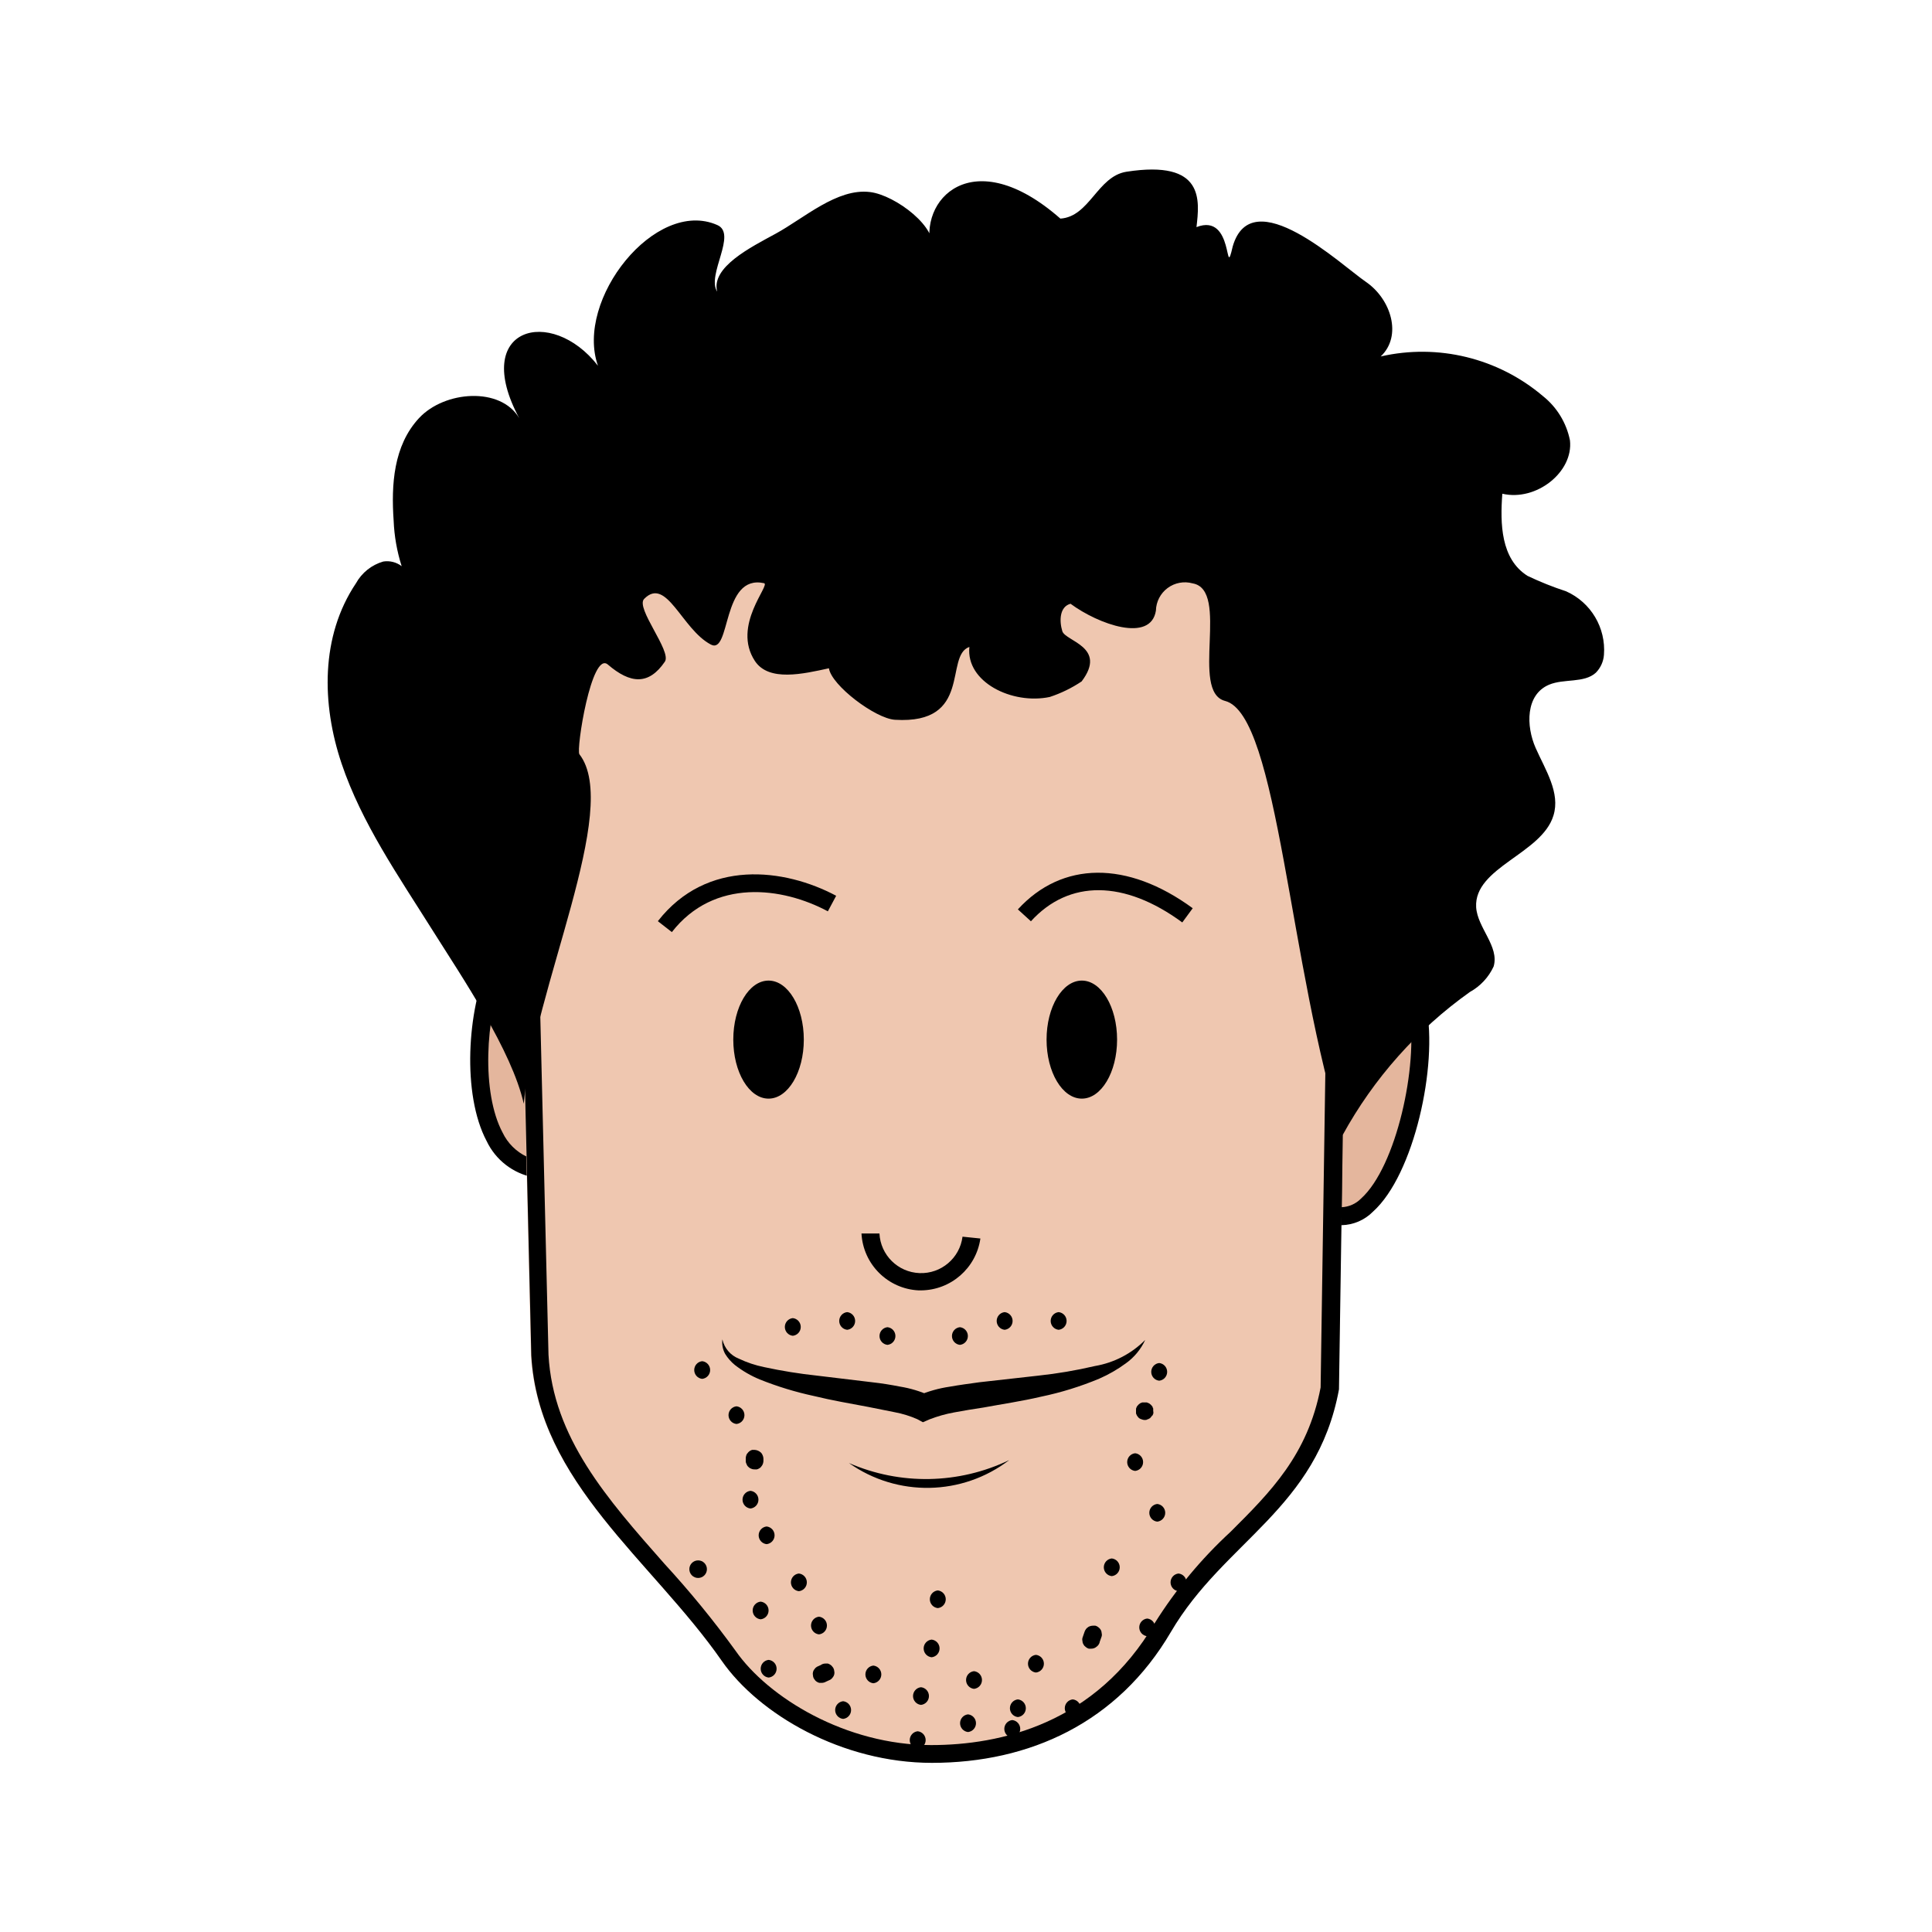
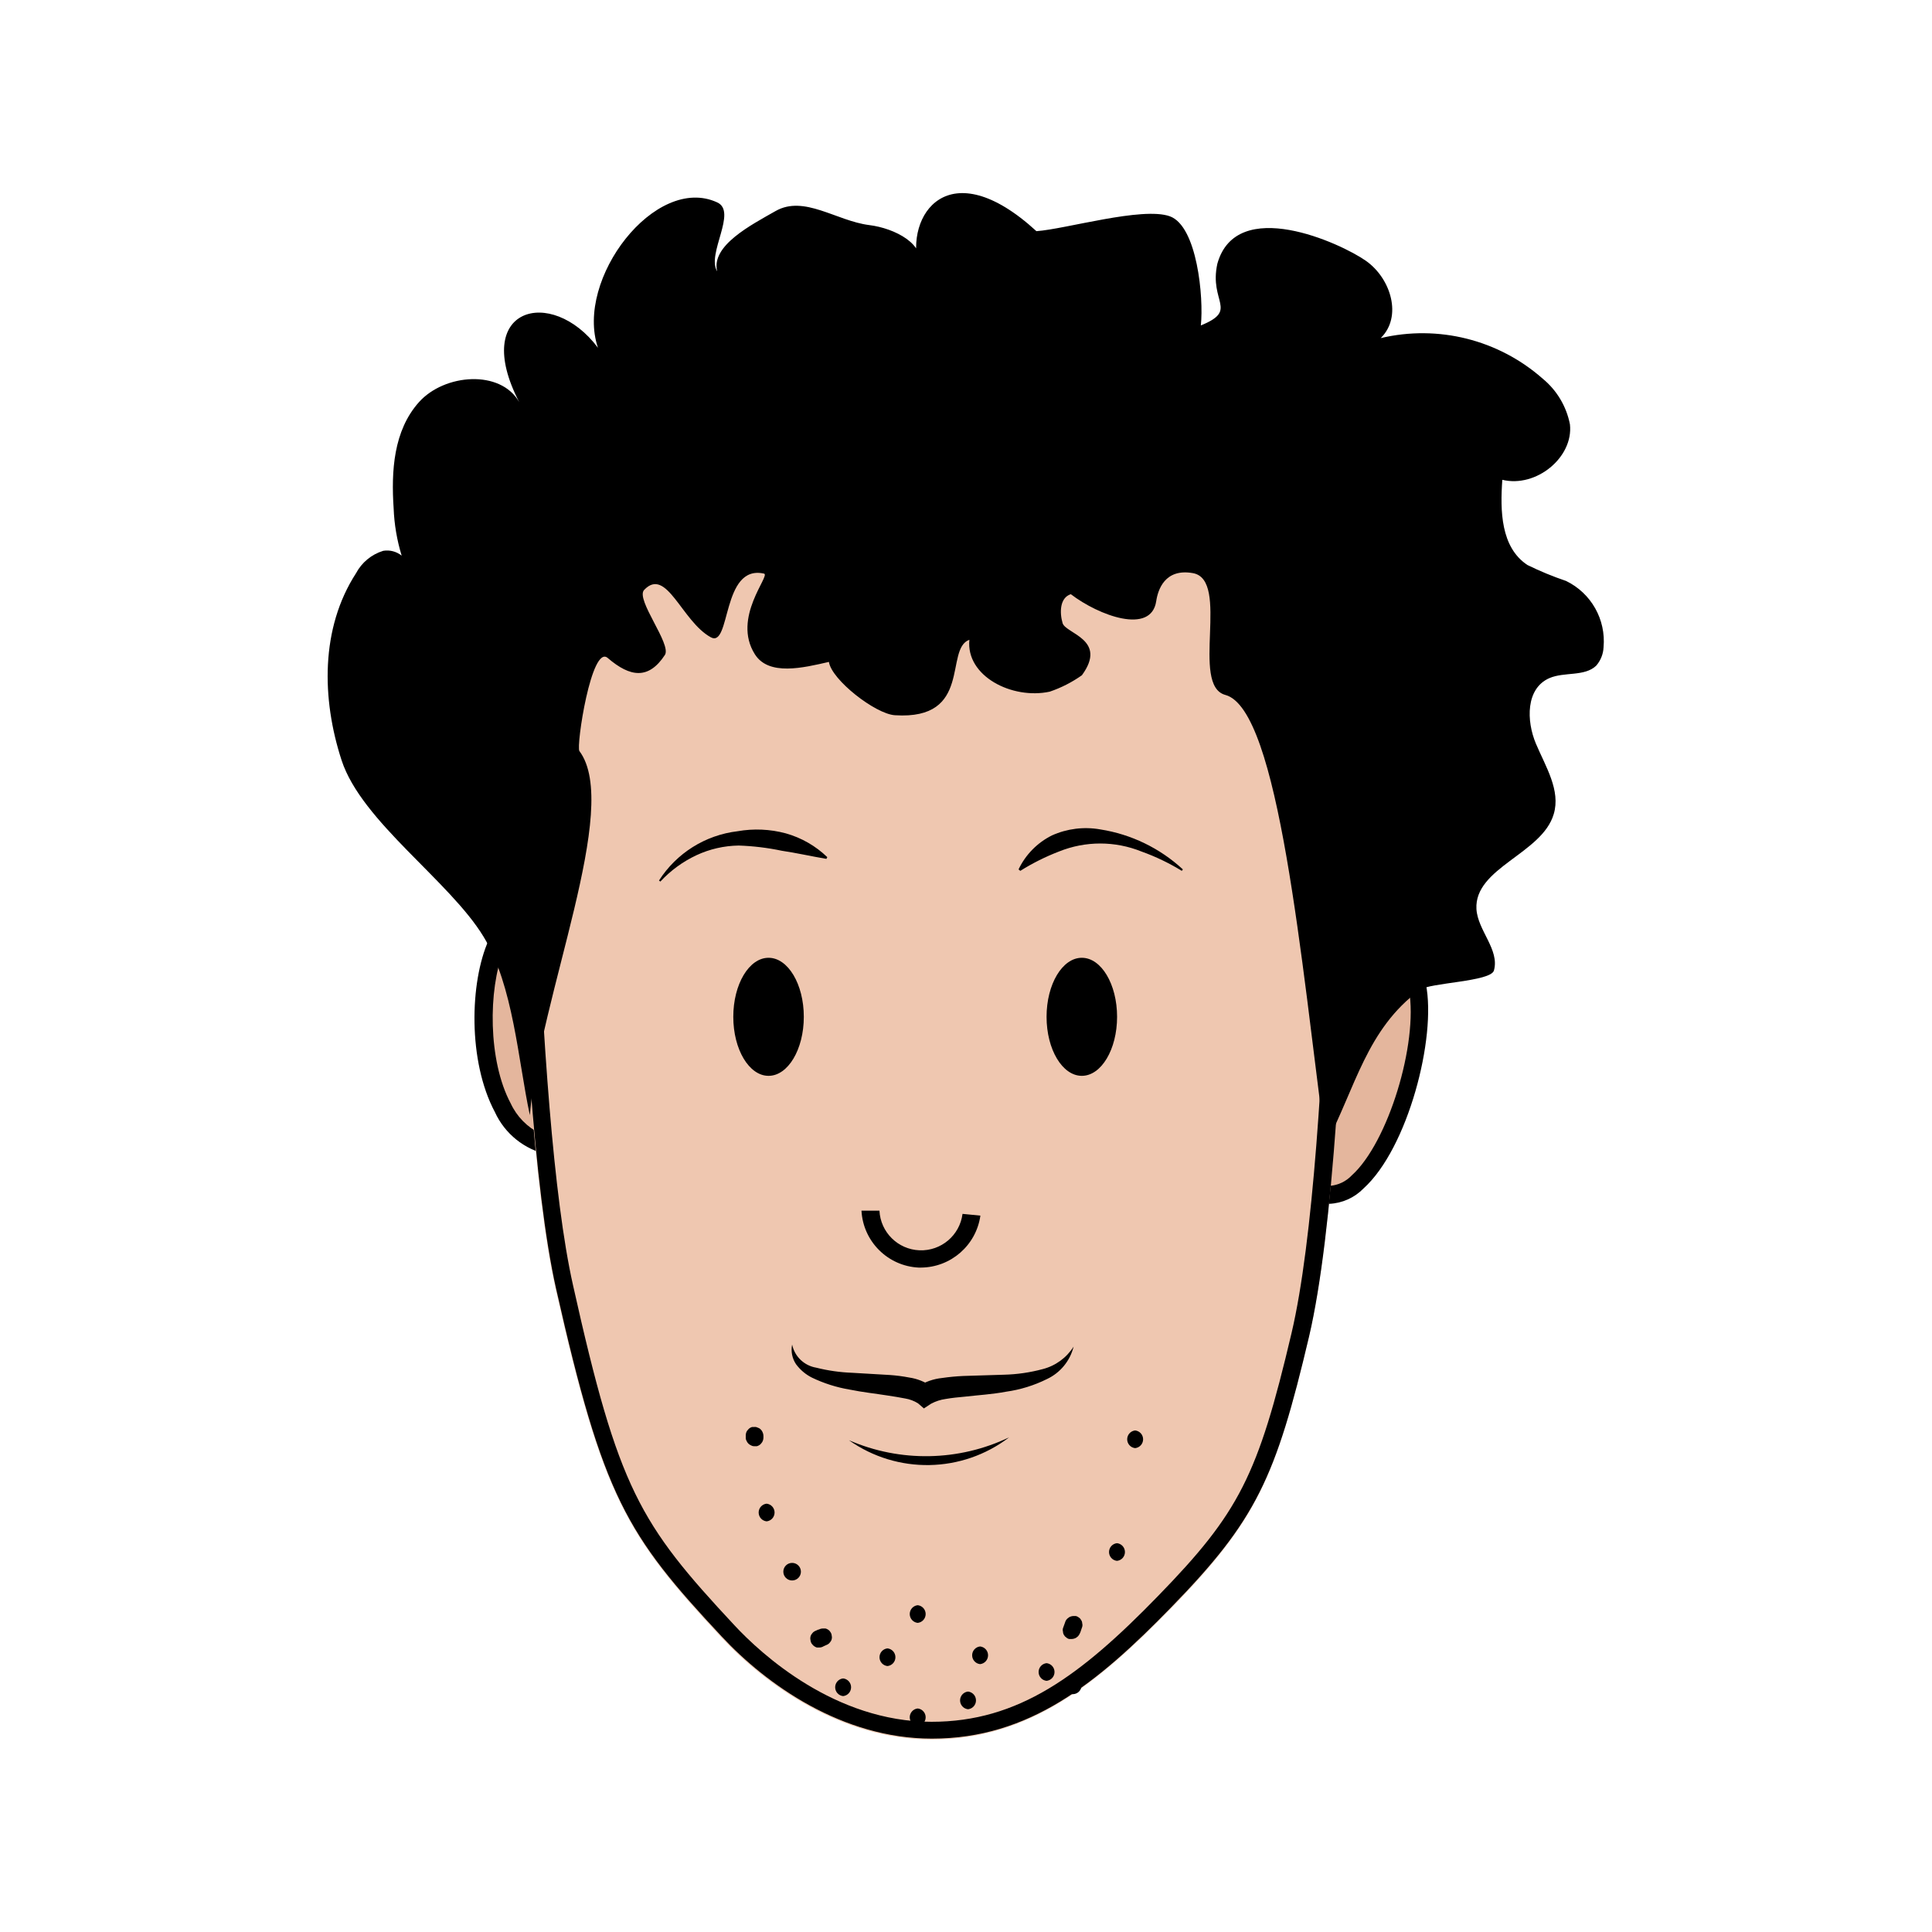
<svg xmlns="http://www.w3.org/2000/svg" id="Layer_8" data-name="Layer 8" viewBox="0 0 200 200">
  <defs>
    <style>.cls-1{fill:#e4b69d;}.cls-2{fill:#efc7b0;}</style>
  </defs>
-   <path class="cls-1" d="M137.93,125.75c6,1.88,10.2-14.16,8.77-21.3-.25-1.23-8.6-1.49-8.6-1.49Z" />
-   <path d="M138.89,126.83a4.14,4.14,0,0,1-1.24-.19l-.66-.21.18-24.43,1,0c9.08.29,9.36,1.66,9.48,2.24,1.21,6-1.25,17.36-5.52,21.19A4.7,4.7,0,0,1,138.89,126.83Zm0-1.86a3,3,0,0,0,2-.89c3.67-3.3,5.94-13.84,5-19.23-.78-.41-3.89-.78-6.8-.92Z" />
-   <path class="cls-1" d="M51.43,100.06c-2.71,6-3.13,19.69,4,20.89.21,0,0-22.3,0-22.3Z" />
-   <path d="M55.39,121.88h-.16a6.79,6.79,0,0,1-4.85-3.75c-2.58-4.85-2-13.61.2-18.44l.16-.36,5.57-2v1.31c.21,22.48.1,22.59-.27,23l-.27.27ZM52.12,100.8c-1.86,4.49-2.3,12.31-.09,16.45a5.28,5.28,0,0,0,2.5,2.49c.06-3.17,0-12.66-.06-19.77Z" />
-   <path class="cls-2" d="M96.43,182.43h0c-9.29,0-17.89-5-21.75-10.56-7.21-10.36-19-18.49-19.72-31.61L53,55.8H139.9l-1.33,88c-2.29,12.39-11.85,15.62-17.4,25.11S106.53,182.43,96.43,182.43Z" />
-   <path d="M138,57.63l-1.29,86c-1.34,7-5.22,10.85-9.33,14.95a46.19,46.19,0,0,0-7.83,9.42c-6.12,10.46-16,12.65-23.16,12.65-8.83,0-16.87-4.91-20.25-9.77a99.66,99.66,0,0,0-7.36-9c-5.93-6.72-11.53-13.06-12-21.64l-2-82.55H138m1.86-1.83H53l2,84.46c.75,13.12,12.51,21.25,19.72,31.61,3.86,5.55,12.46,10.56,21.75,10.56h0c10.1,0,19.23-4.14,24.74-13.55s15.11-12.72,17.4-25.11l1.33-88Z" />
-   <path d="M74.78,138.65a2.79,2.79,0,0,0,1.71,2,11.36,11.36,0,0,0,2.6.87,52.66,52.66,0,0,0,5.53.89l5.66.68c1,.11,1.92.26,2.89.45a12.27,12.27,0,0,1,3.11.94l-1.26,0a13.18,13.18,0,0,1,3.29-.93c1-.18,2.07-.32,3.08-.46l6.06-.68a48.13,48.13,0,0,0,5.9-1,9.6,9.6,0,0,0,5.2-2.7,6.13,6.13,0,0,1-2,2.42,14.32,14.32,0,0,1-2.76,1.59,33.07,33.07,0,0,1-6,1.86c-2,.47-4.06.77-6,1.13-1,.15-2,.31-3,.5a14,14,0,0,0-2.59.73l-.66.29-.59-.32a10.69,10.69,0,0,0-2.34-.72l-2.75-.55c-1.85-.35-3.74-.67-5.62-1.13a34.56,34.56,0,0,1-5.59-1.71,11,11,0,0,1-2.58-1.5,4.63,4.63,0,0,1-1-1.14A2.5,2.5,0,0,1,74.78,138.65Z" />
-   <path d="M122.39,95.49c-6-4.41-11.73-4.45-15.67-.12l-1.35-1.23c4.57-5,11.33-5.08,18.1-.12Z" />
-   <path d="M69.55,96.49,68.1,95.36c5.07-6.5,13.11-5.48,18.46-2.63l-.86,1.61C81,91.82,73.92,90.88,69.55,96.49Z" />
-   <ellipse cx="79.56" cy="107.62" rx="3.65" ry="6.11" />
-   <ellipse cx="111.99" cy="107.62" rx="3.65" ry="6.11" />
-   <path d="M162.12,61.21a32.91,32.91,0,0,1-4-1.6c-2.77-1.76-2.83-5.42-2.6-8.5,3.51.82,7.38-2.25,7-5.53A7.81,7.81,0,0,0,159.72,41a19.3,19.3,0,0,0-16.79-4.1c2.26-2.13,1.07-5.94-1.53-7.72s-11.81-10.5-13.79-3.67c-.88,3.84.19-3.54-3.75-2,.31-2.75.88-7-7.26-5.73-3,.48-3.8,4.65-6.83,4.85-9.1-8-14.82-1.93-13.33,3.3.83-2.29-3.75-5.74-6.38-6.05-3.4-.42-6.81,2.7-9.76,4.31-2.57,1.4-6.71,3.46-6.06,6-1.12-1.75,2.12-6,0-6.9-6.39-2.81-14.76,7.74-12.34,14.57-4.84-6.23-13.22-4-8.15,5.43-1.92-3.28-7.74-2.85-10.38,0s-2.88,6.9-2.62,10.61a17.91,17.91,0,0,0,.83,4.71,2.49,2.49,0,0,0-1.91-.48,4.73,4.73,0,0,0-2.82,2.25c-3.68,5.48-3.56,12.51-1.49,18.66s5.89,11.65,9.39,17.22c3.1,4.92,8.24,12.51,9.47,18,1-11.9,10.13-30.55,5.76-36.18-.36-.46,1.25-10.72,2.94-9.29,2.33,2,4.23,2.17,5.91-.3.72-1.08-3.07-5.55-2.15-6.49,2.32-2.37,3.89,3.13,6.9,4.72,2.09,1.11,1.1-7.31,5.51-6.35.72.15-3.36,4.39-.94,8.06,1.44,2.17,5,1.33,7.66.75.26,1.77,4.8,5.2,6.83,5.33,8.09.5,5.09-6.64,7.71-7.54-.38,3.63,4.42,6,8.32,5.18a13.49,13.49,0,0,0,3.3-1.61c2.7-3.57-1.68-4.15-2-5.2s-.3-2.53.85-2.84c2.9,2.14,8.31,4.07,8.84.71a3,3,0,0,1,3.8-2.82c3.91.68-.31,11.22,3.36,12.17,5.55,1.42,6.6,27.74,12.17,44.94a44.34,44.34,0,0,1,13.17-14.81,5.78,5.78,0,0,0,2.46-2.64c.61-2.08-1.68-4-1.81-6.14-.23-4.13,6.79-5.51,8-9.48.74-2.36-.84-4.74-1.84-7s-1.06-5.52,1.39-6.55c1.54-.65,3.63-.14,4.84-1.24a2.94,2.94,0,0,0,.84-1.85A6.64,6.64,0,0,0,162.12,61.21Z" />
-   <path d="M87.88,151.45a19.94,19.94,0,0,0,16.59-.3,14,14,0,0,1-16.59.3Z" />
-   <path d="M82.7,164.72a.92.92,0,0,0,0-1.83.92.92,0,0,0,0,1.83Z" />
-   <path d="M84.78,169.19a.92.92,0,0,0,0-1.83.92.92,0,0,0,0,1.83Z" />
-   <path d="M90.41,174.25a.92.92,0,0,0,0-1.83.92.92,0,0,0,0,1.83Z" />
-   <path d="M100.83,174.83a.92.92,0,0,0,0-1.83.92.92,0,0,0,0,1.83Z" />
-   <path d="M107.24,173.14a.92.92,0,0,0,0-1.83.92.92,0,0,0,0,1.83Z" />
-   <path d="M113.83,170l.21-.59a.63.63,0,0,0,0-.36.67.67,0,0,0-.1-.34.75.75,0,0,0-.24-.26.71.71,0,0,0-.31-.16l-.24,0a1,1,0,0,0-.47.12l-.18.14a1.06,1.06,0,0,0-.24.41l-.2.58a.63.63,0,0,0,0,.36.58.58,0,0,0,.11.34.65.65,0,0,0,.23.26.79.79,0,0,0,.31.17l.25,0a.84.84,0,0,0,.46-.13l.18-.14a.83.83,0,0,0,.24-.4Z" />
-   <path d="M115.09,163.16a.92.92,0,0,0,0-1.83.92.92,0,0,0,0,1.83Z" />
-   <path d="M119.8,157.52a.92.92,0,0,0,0-1.83.92.92,0,0,0,0,1.83Z" />
-   <path d="M118.76,169.38a.92.92,0,0,0,0-1.83.92.92,0,0,0,0,1.83Z" />
-   <path d="M104.79,179.89a.92.92,0,0,0,0-1.83.92.92,0,0,0,0,1.83Z" />
-   <path d="M105.37,177.75a.92.92,0,0,0,0-1.83.92.92,0,0,0,0,1.83Z" />
-   <path d="M95,181.05a.92.92,0,0,0,0-1.83.92.92,0,0,0,0,1.83Z" />
-   <path d="M87.28,177.94a.92.92,0,0,0,0-1.83.92.92,0,0,0,0,1.83Z" />
-   <path d="M85,172.35l-.42.19a.75.75,0,0,0-.26.24.71.71,0,0,0-.16.31.73.73,0,0,0,0,.36.68.68,0,0,0,.11.34l.14.19a.93.93,0,0,0,.41.23l.24,0a.91.91,0,0,0,.46-.13l.42-.19a.75.75,0,0,0,.26-.24.71.71,0,0,0,.16-.31.73.73,0,0,0,0-.36.76.76,0,0,0-.11-.34l-.15-.19a1,1,0,0,0-.4-.24l-.24,0a.82.82,0,0,0-.46.13Z" />
-   <path d="M79.57,173.66a.92.92,0,0,0,0-1.83.92.92,0,0,0,0,1.83Z" />
-   <path d="M78.74,167.63a.92.92,0,0,0,0-1.83.92.92,0,0,0,0,1.83Z" />
-   <path d="M77.69,156.16a.92.92,0,0,0,0-1.83.92.92,0,0,0,0,1.83Z" />
-   <path d="M79.36,159.85a.92.92,0,0,0,0-1.83.92.92,0,0,0,0,1.83Z" />
-   <path d="M97.08,166.47a.92.92,0,0,0,0-1.83.92.92,0,0,0,0,1.83Z" />
-   <path d="M96.44,171.56a.92.92,0,0,0,0-1.83.92.92,0,0,0,0,1.83Z" />
-   <path d="M117.51,152.27a.92.92,0,0,0,0-1.83.92.92,0,0,0,0,1.83Z" />
-   <path d="M77.2,151v.2a.6.6,0,0,0,.08.35.64.64,0,0,0,.19.3.7.7,0,0,0,.29.19.71.71,0,0,0,.35.07l.24,0a.93.93,0,0,0,.41-.23l.14-.19a.94.94,0,0,0,.13-.46V151a.85.85,0,0,0-.08-.35.7.7,0,0,0-.19-.29,1.06,1.06,0,0,0-.65-.27l-.24,0a.86.86,0,0,0-.4.24l-.15.18a1,1,0,0,0-.12.46Z" />
-   <path d="M87.7,137.66a.92.92,0,0,0,0-1.83.92.92,0,0,0,0,1.83Z" />
-   <path d="M91.87,139.22a.92.92,0,0,0,0-1.83.92.92,0,0,0,0,1.83Z" />
-   <path d="M99.37,139.22a.92.92,0,0,0,0-1.83.92.92,0,0,0,0,1.83Z" />
-   <path d="M104,137.66a.92.92,0,0,0,0-1.83.92.92,0,0,0,0,1.83Z" />
-   <path d="M109.59,137.66a.92.92,0,0,0,0-1.83.92.92,0,0,0,0,1.83Z" />
-   <path d="M82.07,138.28a.92.92,0,0,0,0-1.83.92.92,0,0,0,0,1.83Z" />
-   <path d="M72.69,142.74a.92.92,0,0,0,0-1.83.92.92,0,0,0,0,1.83Z" />
-   <path d="M120,142.93a.92.92,0,0,0,0-1.83.92.92,0,0,0,0,1.83Z" />
-   <path d="M119.28,146.53h0l.09-.22h0a.75.75,0,0,0,0-.26h0l0-.24h0l-.09-.22h0l-.15-.18h0l-.19-.14h0l-.22-.09h0l-.24,0h0l-.24,0h0l-.22.09h0l-.18.15h0s-.14.17-.15.18h0l-.09.22h0l0,.25h0l0,.25h0l.09.21h0l.14.19h0a.64.64,0,0,0,.3.19.81.81,0,0,0,.7,0,.64.64,0,0,0,.3-.19l.14-.18a.93.93,0,0,0,.12-.46l0-.25a.9.9,0,0,0-.23-.4h0l.15.18h0l.09.22h0l0,.24h0l0,.24h0l-.09.22h0l-.14.19h0l-.18.14h0l-.22.09h0l-.25,0h0l-.24,0h0l-.22-.09h0l-.19-.14h0l-.14-.18h0l-.09-.22h0l0-.24h0l0-.24h0l.09-.22h0a.7.7,0,0,0-.1.34.67.67,0,0,0,0,.37.68.68,0,0,0,.17.31.69.69,0,0,0,.25.23l.22.09a.82.82,0,0,0,.49,0l.22-.09a.92.92,0,0,0,.32-.33Z" />
-   <path d="M76.24,147.41a.92.92,0,0,0,0-1.83.92.92,0,0,0,0,1.83Z" />
-   <path d="M122,164.72a.92.92,0,0,0,0-1.83.92.92,0,0,0,0,1.83Z" />
-   <path d="M111.05,177.75a.92.92,0,0,0,0-1.83.92.92,0,0,0,0,1.83Z" />
-   <path d="M95.34,176.49a.92.92,0,0,0,0-1.83.92.92,0,0,0,0,1.83Z" />
-   <path d="M100.21,179.3a.92.92,0,0,0,0-1.83.92.92,0,0,0,0,1.83Z" />
-   <path d="M72.27,163.35a.91.91,0,0,0,0-1.82.91.91,0,0,0,0,1.82Z" />
-   <path d="M95.33,133.58H95.1a6.23,6.23,0,0,1-5.92-5.89l1.86,0a4.32,4.32,0,0,0,8.6.33l1.85.19A6.26,6.26,0,0,1,95.33,133.58Z" />
+   <path class="cls-1" d="M136.63,123.54c6,1.88,11.5-14.31,10.07-21.45-.25-1.23-8.6-1.49-8.6-1.49Z" />
+   <path d="M137.6,124.62a4.26,4.26,0,0,1-1.25-.19l-.69-.22,1.57-24.57.89,0c9.09.29,9.37,1.65,9.49,2.24,1.11,5.55-1.87,17-6.46,21.15A5.28,5.28,0,0,1,137.6,124.62ZM139,101.56l-1.36,21.2a3.49,3.49,0,0,0,2.3-1.09c3.74-3.36,6.89-13.65,5.92-19.18C145,102.07,141.89,101.7,139,101.56Z" />
+   <path class="cls-1" d="M51.43,97.7c-2.71,6-1.65,19.69,5.44,20.89.21,0-1.48-22.3-1.48-22.3Z" />
+   <path d="M56.87,119.52h-.15a7.82,7.82,0,0,1-5.49-4.4c-2.81-5.27-2.6-13.45-.65-17.79l.16-.37L56.22,95l.1,1.21c1.7,22.5,1.6,22.61,1.24,23l-.28.3ZM52.12,98.44c-1.58,4-1.62,11.36.75,15.79a6.56,6.56,0,0,0,3.06,3.12c-.16-3.27-.84-12.71-1.38-19.78Z" />
+   <path class="cls-2" d="M96.43,180.07h0c-9.29,0-17.15-5.62-21.75-10.56C64.8,158.9,62.4,155,57.53,133.47c-4.64-20.6-4.57-80-4.57-80H139.9s.61,63.6-4.42,85c-3.46,14.66-5.45,19-14.31,28.09C113.56,174.33,106.53,180.07,96.43,180.07Z" />
+   <path d="M138.08,55.27c0,10.51.07,63.82-4.38,82.73-3.48,14.77-5.42,18.59-13.84,27.24-8,8.23-14.43,13-23.43,13-10,0-17.62-7-20.41-10-9.82-10.53-12-14.1-16.7-35.19-4.1-18.15-4.49-67.66-4.53-77.8h83.29m1.82-1.83H53s-.07,59.43,4.57,80c4.87,21.56,7.27,25.43,17.15,36,4.6,4.94,12.46,10.56,21.75,10.56h0c10.1,0,17.13-5.74,24.74-13.56,8.86-9.09,10.85-13.43,14.31-28.09,5-21.38,4.42-85,4.42-85Z" />
+   <path d="M82,139.19a3.06,3.06,0,0,0,2.49,2.39,18,18,0,0,0,3.72.53l3.91.23a16.66,16.66,0,0,1,2,.26,5.41,5.41,0,0,1,2.3.91l-1.37,0a5.68,5.68,0,0,1,2.47-.86,21.93,21.93,0,0,1,2.21-.21l4.21-.13a17,17,0,0,0,4-.58,5.36,5.36,0,0,0,3.2-2.33,5.05,5.05,0,0,1-2.76,3.36,13.81,13.81,0,0,1-4.24,1.31c-1.43.27-2.86.35-4.24.51-.69.06-1.37.13-2,.24a4.5,4.5,0,0,0-1.51.49l-.75.49-.61-.53a3.65,3.65,0,0,0-1.33-.5c-.58-.12-1.21-.21-1.84-.31-1.27-.2-2.58-.34-3.9-.61a14.57,14.57,0,0,1-3.91-1.24,4.63,4.63,0,0,1-1.64-1.38A2.69,2.69,0,0,1,82,139.19Z" />
+   <path d="M105.44,90a7.56,7.56,0,0,1,3.46-3.52,8.56,8.56,0,0,1,5-.62A16.3,16.3,0,0,1,122.45,90l-.11.15a22.43,22.43,0,0,0-4.17-2,11.42,11.42,0,0,0-8.55,0,23.31,23.31,0,0,0-4,2Z" />
+   <path d="M85.55,88.91c-1.64-.28-3.12-.62-4.62-.84a25.87,25.87,0,0,0-4.46-.54,10.72,10.72,0,0,0-4.37,1,12.08,12.08,0,0,0-3.74,2.73l-.14-.11a11.22,11.22,0,0,1,8.13-5.1,11.51,11.51,0,0,1,5,.22,10.14,10.14,0,0,1,4.29,2.46Z" />
+   <ellipse cx="79.56" cy="105.26" rx="3.65" ry="6.11" />
+   <ellipse cx="111.99" cy="105.26" rx="3.65" ry="6.11" />
+   <path d="M162.12,60.14a33.14,33.14,0,0,1-4-1.65c-2.77-1.83-2.83-5.63-2.6-8.82,3.51.85,7.38-2.33,7-5.74a8.13,8.13,0,0,0-2.82-4.73A18.81,18.81,0,0,0,142.93,35c2.26-2.21,1.07-6.17-1.53-8s-13.4-6.78-15.38.3c-.88,4,2.23,4.78-1.71,6.39.31-2.85-.37-10.28-3.21-11.3s-10.79,1.33-13.81,1.54c-9.1-8.34-13.66-1.67-12.18,3.76.83-2.38-2.5-4.07-5.13-4.39-3.4-.43-6.73-3.13-9.68-1.46-2.57,1.46-6.71,3.59-6.06,6.25-1.12-1.81,2.12-6.18,0-7.14C67.85,18,59.48,28.91,61.9,36c-4.84-6.46-13.22-4.16-8.15,5.63-1.92-3.4-7.74-2.95-10.38,0s-2.88,7.15-2.62,11a19.26,19.26,0,0,0,.83,4.89,2.42,2.42,0,0,0-1.91-.5,4.78,4.78,0,0,0-2.82,2.33c-3.68,5.69-3.56,13-1.49,19.35s11.19,12.49,14.7,18.27c3.09,5.1,3.56,12.74,4.79,18.47,1-12.33,9.5-31.86,5.13-37.69-.36-.47,1.25-11.12,2.94-9.63,2.33,2,4.23,2.24,5.91-.32.72-1.11-3.07-5.75-2.15-6.73,2.32-2.45,3.89,3.25,6.9,4.9,2.09,1.15,1.1-7.58,5.51-6.59.72.16-3.36,4.56-.94,8.36,1.44,2.26,5,1.39,7.66.78.26,1.84,4.8,5.39,6.83,5.52,8.09.52,5.09-6.88,7.71-7.81-.38,3.76,4.42,6.21,8.32,5.37A13,13,0,0,0,112,69.9c2.7-3.7-1.68-4.3-2-5.39s-.3-2.63.85-3c2.9,2.22,8.31,4.22,8.84.73.17-1.16.88-3.43,3.8-2.91,3.91.7-.31,11.63,3.36,12.61,5.55,1.48,7.86,27.68,10.37,46.6,3.12-6,4.25-12,9.77-16.07,1-.75,7.32-.84,7.66-2,.61-2.16-1.68-4.14-1.81-6.37-.23-4.28,6.79-5.71,8-9.82.74-2.46-.84-4.92-1.84-7.29s-1.06-5.72,1.39-6.79c1.54-.67,3.63-.14,4.84-1.28A3.12,3.12,0,0,0,166,67,6.93,6.93,0,0,0,162.12,60.14Z" />
+   <path d="M87.88,149.09a20,20,0,0,0,16.59-.3,14,14,0,0,1-16.59.3Z" />
+   <path d="M82,163.61a.91.91,0,0,0,0-1.82.91.91,0,0,0,0,1.82Z" />
+   <path d="M91.87,172.47a.92.92,0,0,0,0-1.83.92.92,0,0,0,0,1.83Z" />
+   <path d="M101.46,172.27a.92.92,0,0,0,0-1.83.92.92,0,0,0,0,1.83Z" />
+   <path d="M108.34,174a.92.92,0,0,0,0-1.83.92.92,0,0,0,0,1.83Z" />
+   <path d="M111.83,169l.2-.59a.63.63,0,0,0,0-.36.6.6,0,0,0-.11-.34.65.65,0,0,0-.23-.26.77.77,0,0,0-.31-.16l-.25,0a.94.94,0,0,0-.46.13l-.18.14a.86.86,0,0,0-.24.41l-.21.58a.63.63,0,0,0,0,.36.65.65,0,0,0,.1.34.67.67,0,0,0,.24.26.62.62,0,0,0,.31.16l.24,0a1,1,0,0,0,.47-.13l.18-.14a1.1,1.1,0,0,0,.24-.4Z" />
+   <path d="M115.63,161.58a.92.92,0,0,0,0-1.83.92.92,0,0,0,0,1.83Z" />
+   <path d="M95,178.69a.92.92,0,0,0,0-1.83.92.92,0,0,0,0,1.83Z" />
+   <path d="M87.28,175.58a.92.92,0,0,0,0-1.83.92.92,0,0,0,0,1.83Z" />
+   <path d="M84.74,168.68l-.42.19a.75.75,0,0,0-.26.24.71.71,0,0,0-.16.31.77.77,0,0,0,0,.37.85.85,0,0,0,.11.34l.15.18a1,1,0,0,0,.4.24l.24,0a.82.82,0,0,0,.46-.13l.42-.19a.75.75,0,0,0,.26-.24.66.66,0,0,0,.16-.31.73.73,0,0,0,0-.36A.68.68,0,0,0,86,169l-.14-.19a.93.93,0,0,0-.41-.23l-.24,0a.9.9,0,0,0-.46.12Z" />
+   <path d="M79.36,157.49a.92.92,0,0,0,0-1.83.92.92,0,0,0,0,1.83Z" />
+   <path d="M95,168a.92.92,0,0,0,0-1.83A.92.92,0,0,0,95,168Z" />
+   <path d="M117.51,149.91a.92.92,0,0,0,0-1.83.92.92,0,0,0,0,1.83Z" />
+   <path d="M77.2,148.6v.2a.62.62,0,0,0,.08.35.85.85,0,0,0,.48.48.62.62,0,0,0,.35.08l.24,0a.86.86,0,0,0,.41-.24l.14-.18a.94.94,0,0,0,.13-.46v-.2a.85.85,0,0,0-.08-.35.7.7,0,0,0-.19-.29.6.6,0,0,0-.3-.19.59.59,0,0,0-.35-.08l-.24,0a.79.79,0,0,0-.4.24l-.15.18a.93.93,0,0,0-.12.46Z" />
+   <path d="M111.05,175.38a.91.91,0,0,0,0-1.82.91.91,0,0,0,0,1.82Z" />
+   <path d="M100.21,176.94a.92.92,0,0,0,0-1.83.92.92,0,0,0,0,1.83Z" />
+   <path d="M95.33,131.22H95.1a6.23,6.23,0,0,1-5.92-5.89l1.86,0a4.32,4.32,0,0,0,8.6.33l1.85.18A6.26,6.26,0,0,1,95.33,131.22Z" />
</svg>
